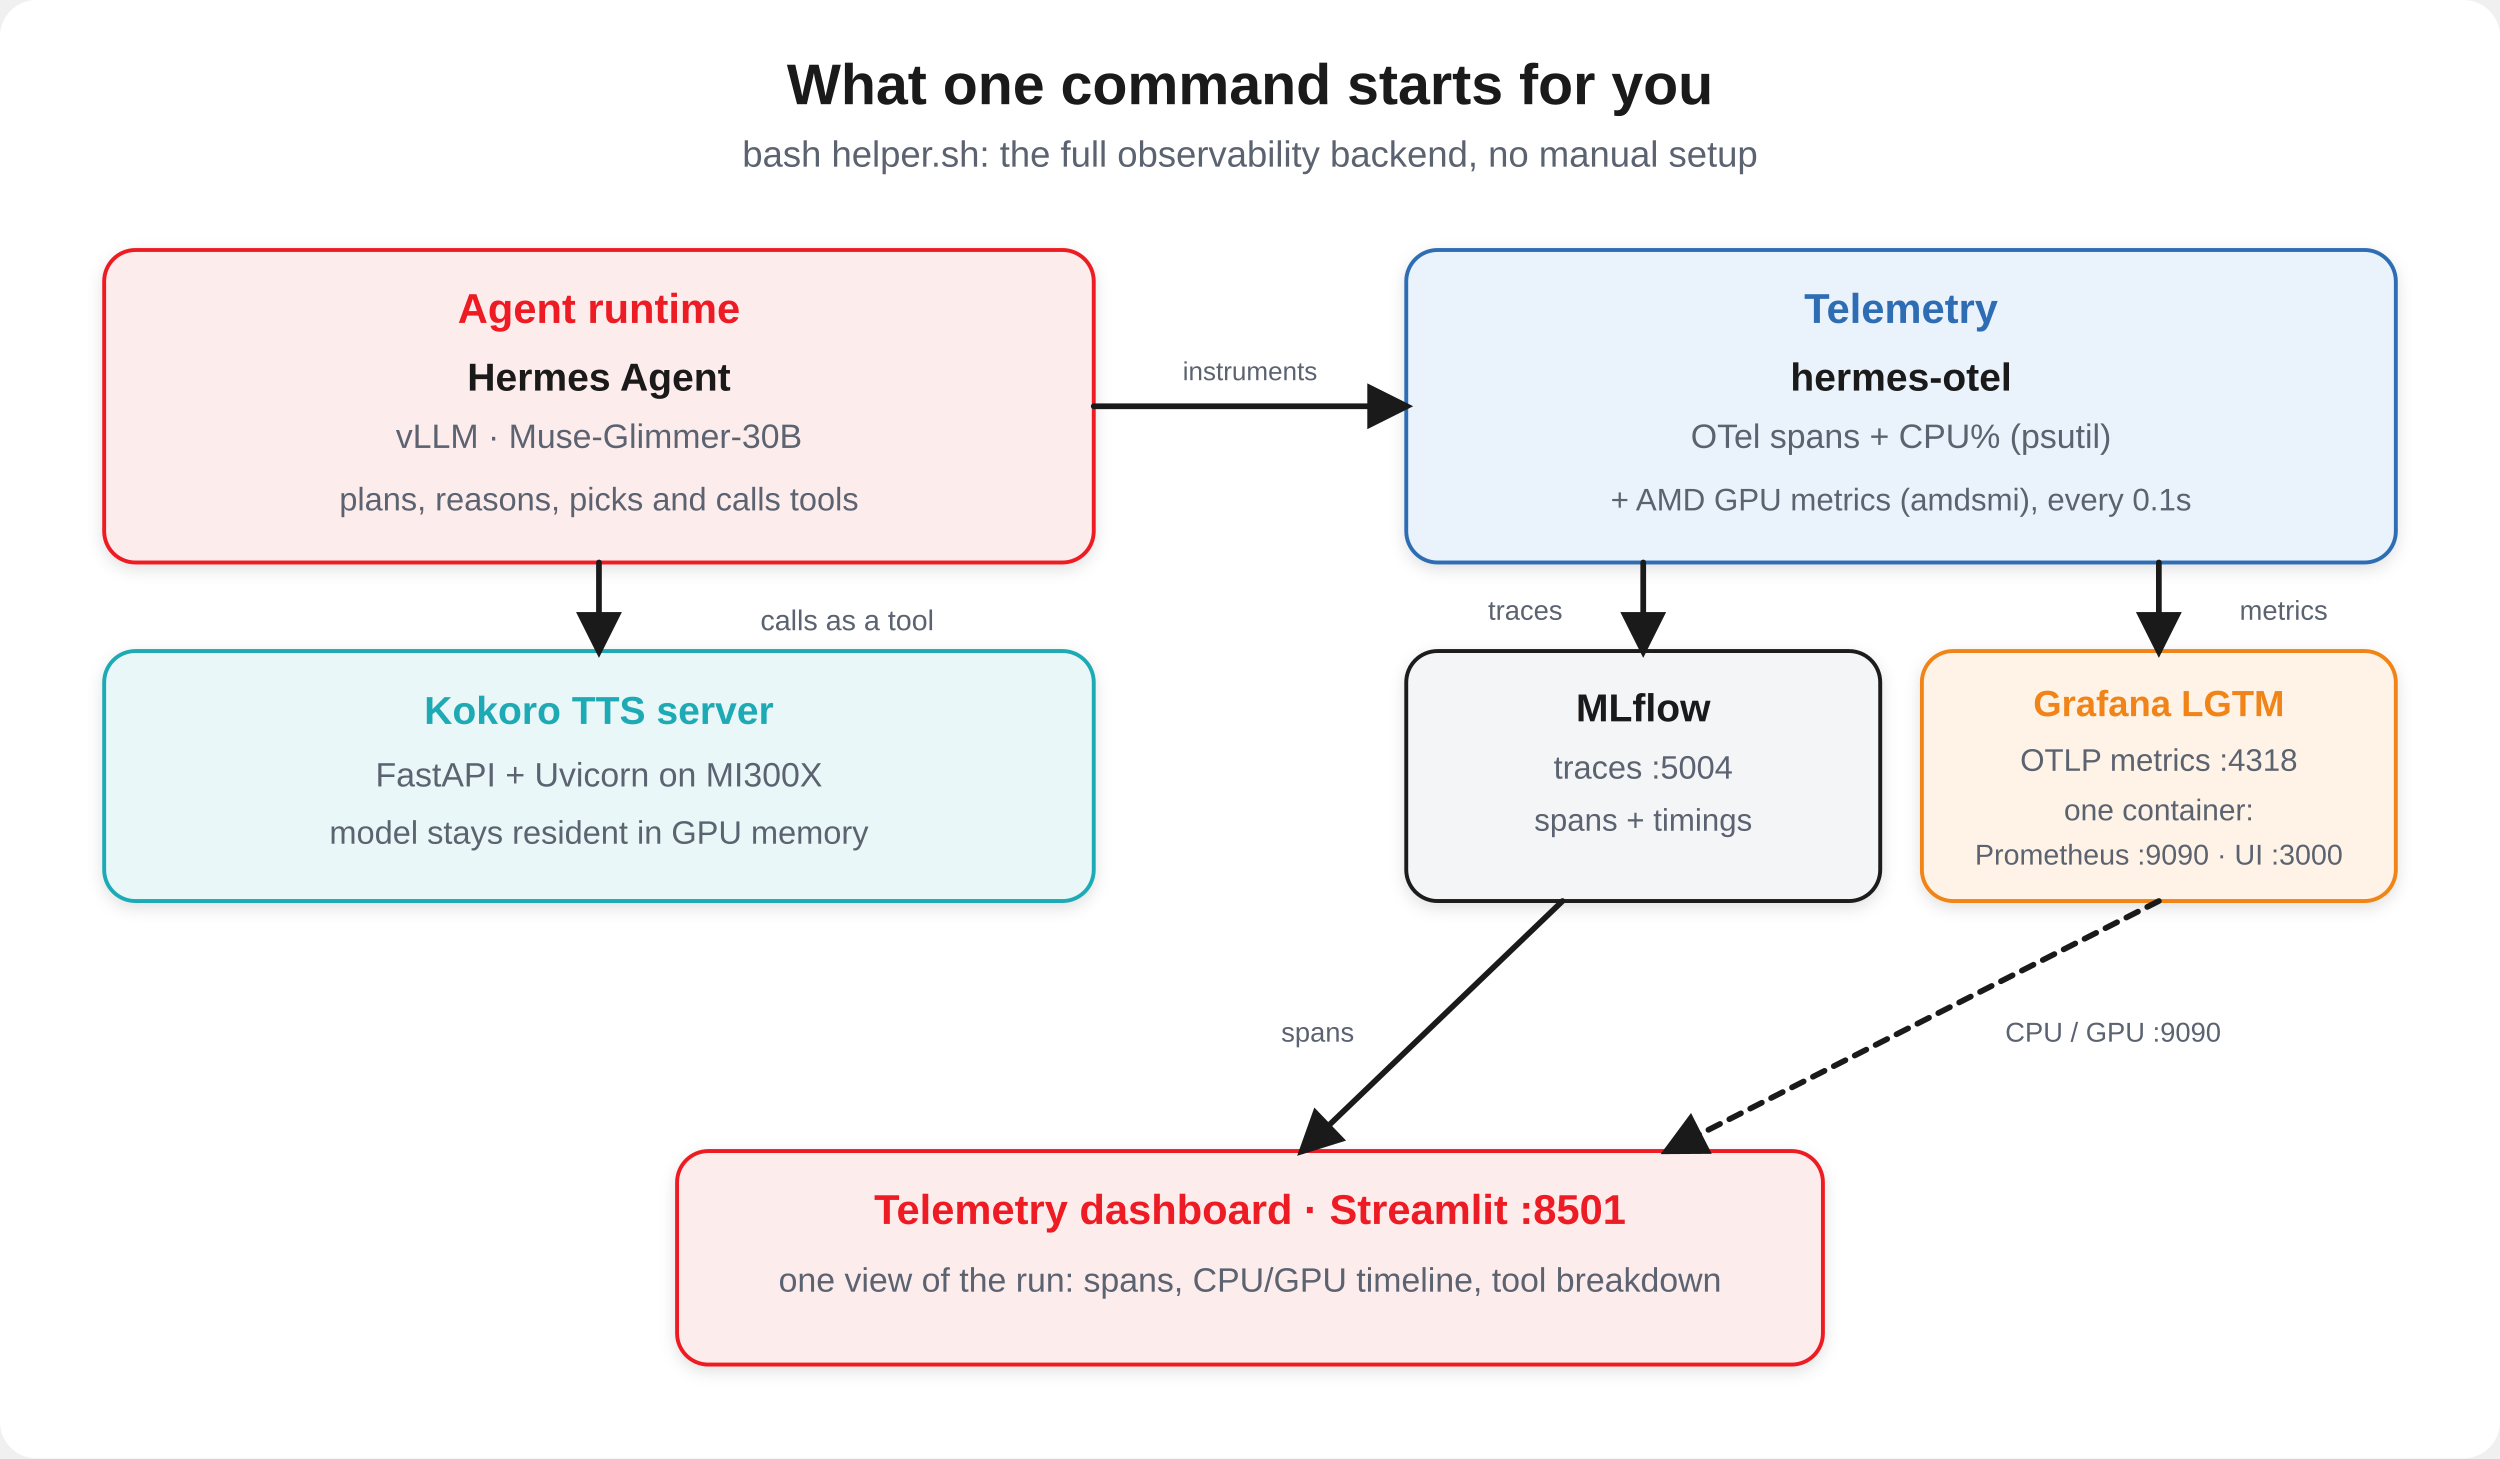
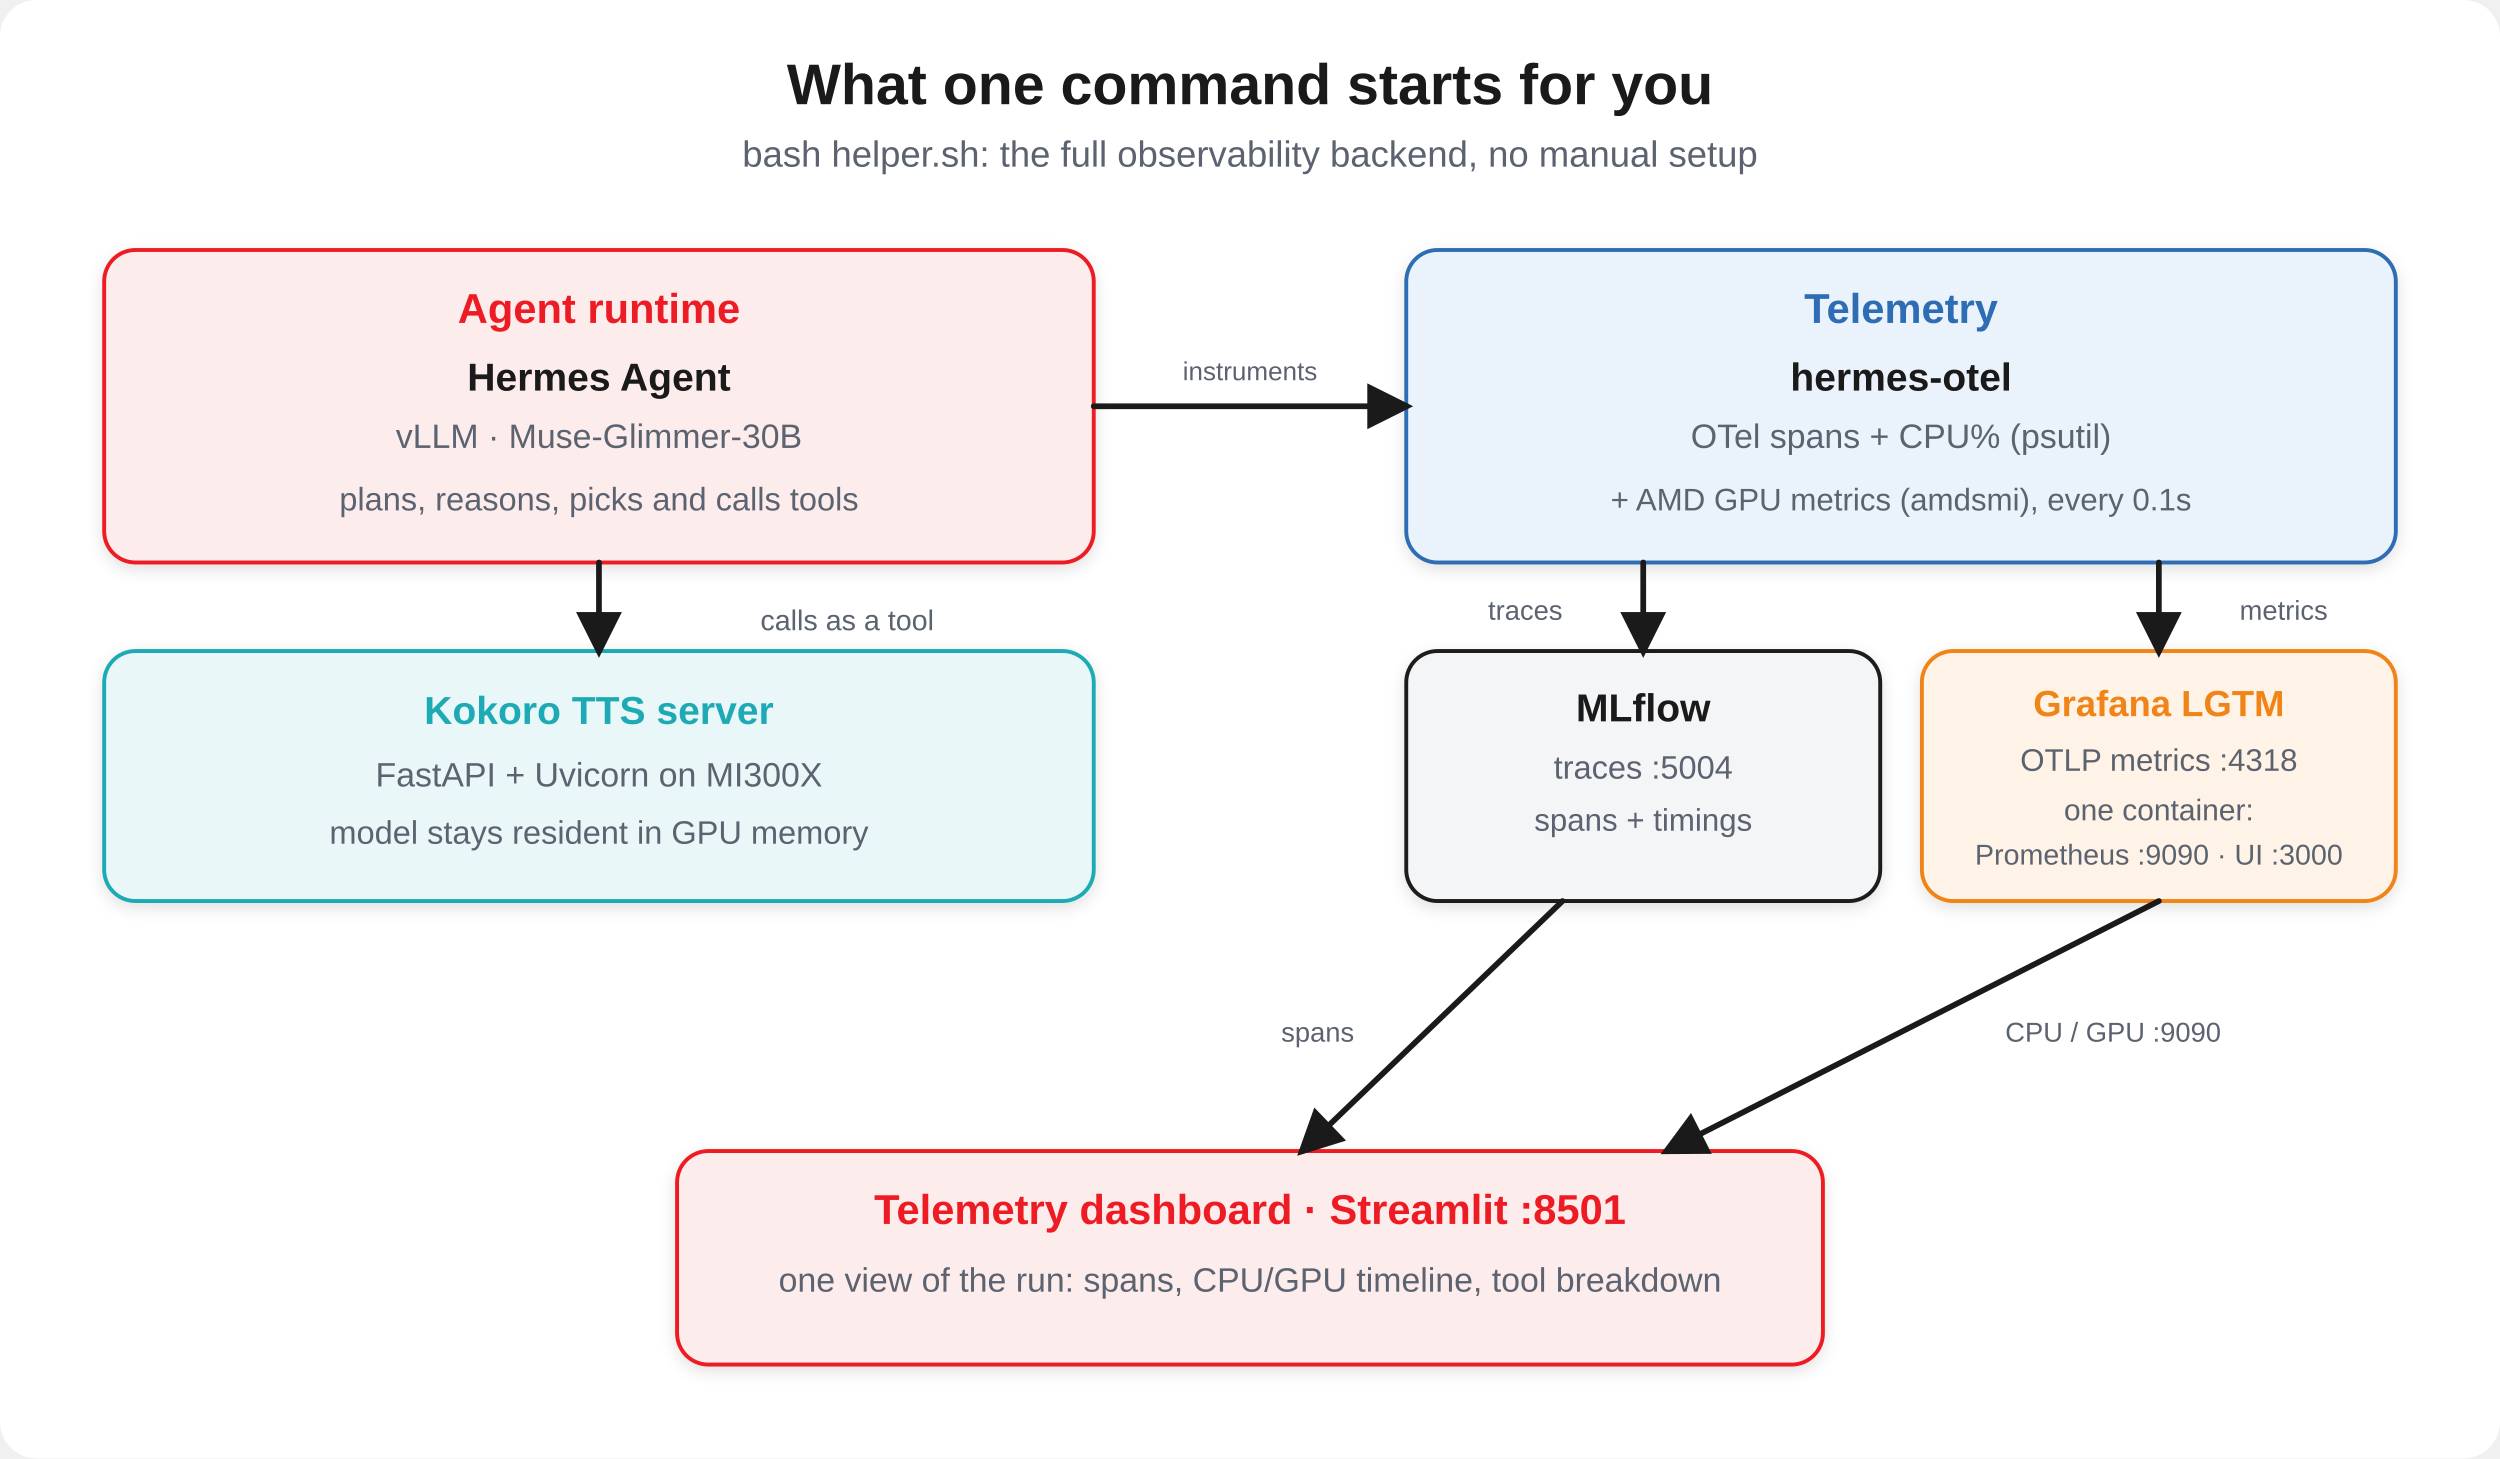
<svg xmlns="http://www.w3.org/2000/svg" width="960" height="560" viewBox="0 0 960 560" font-family="Liberation Sans, Arial, Helvetica, sans-serif">
  <defs>
    <filter id="shadow" x="-20%" y="-20%" width="140%" height="140%">
      <feDropShadow dx="0" dy="2" stdDeviation="3" flood-color="#0B1020" flood-opacity="0.12" />
    </filter>
    <marker id="arrow" viewBox="0 0 10 10" refX="8.5" refY="5" markerWidth="8" markerHeight="8" orient="auto">
      <path d="M 0 0 L 10 5 L 0 10 z" fill="#1A1A1A" />
    </marker>
    <marker id="arrowred" viewBox="0 0 10 10" refX="8.5" refY="5" markerWidth="8" markerHeight="8" orient="auto">
      <path d="M 0 0 L 10 5 L 0 10 z" fill="#ED1C24" />
    </marker>
  </defs>
  <rect x="0" y="0" width="960" height="560" rx="14" fill="#FFFFFF" />
  <text x="480.0" y="40" font-size="22" fill="#1A1A1A" font-weight="bold" text-anchor="middle" font-family="Liberation Sans, Arial, Helvetica, sans-serif">What one command starts for you</text>
  <text x="480.0" y="64" font-size="14" fill="#5B6270" font-weight="normal" text-anchor="middle" font-family="Liberation Sans, Arial, Helvetica, sans-serif">bash helper.sh: the full observability backend, no manual setup</text>
  <rect x="40" y="96" width="380" height="120" rx="12" fill="#FDECEC" stroke="#ED1C24" stroke-width="1.5" filter="url(#shadow)" />
  <text x="230" y="124" font-size="16" fill="#ED1C24" font-weight="bold" text-anchor="middle" font-family="Liberation Sans, Arial, Helvetica, sans-serif">Agent runtime</text>
  <text x="230" y="150" font-size="15" fill="#1A1A1A" font-weight="bold" text-anchor="middle" font-family="Liberation Sans, Arial, Helvetica, sans-serif">Hermes Agent</text>
  <text x="230" y="172" font-size="13" fill="#5B6270" font-weight="normal" text-anchor="middle" font-family="Liberation Sans, Arial, Helvetica, sans-serif">vLLM · Muse-Glimmer-30B</text>
  <text x="230" y="196" font-size="12.5" fill="#5B6270" font-weight="normal" text-anchor="middle" font-family="Liberation Sans, Arial, Helvetica, sans-serif">plans, reasons, picks and calls tools</text>
  <rect x="540" y="96" width="380" height="120" rx="12" fill="#EAF2FB" stroke="#2E6DB4" stroke-width="1.5" filter="url(#shadow)" />
  <text x="730" y="124" font-size="16" fill="#2E6DB4" font-weight="bold" text-anchor="middle" font-family="Liberation Sans, Arial, Helvetica, sans-serif">Telemetry</text>
  <text x="730" y="150" font-size="15" fill="#1A1A1A" font-weight="bold" text-anchor="middle" font-family="Liberation Sans, Arial, Helvetica, sans-serif">hermes-otel</text>
  <text x="730" y="172" font-size="13" fill="#5B6270" font-weight="normal" text-anchor="middle" font-family="Liberation Sans, Arial, Helvetica, sans-serif">OTel spans + CPU% (psutil)</text>
  <text x="730" y="196" font-size="12" fill="#5B6270" font-weight="normal" text-anchor="middle" font-family="Liberation Sans, Arial, Helvetica, sans-serif">+ AMD GPU metrics (amdsmi), every 0.1s</text>
  <text x="480" y="146" font-size="10" fill="#5B6270" font-weight="normal" text-anchor="middle" font-family="Liberation Sans, Arial, Helvetica, sans-serif">instruments</text>
  <line x1="420" y1="156" x2="540" y2="156" stroke="#1A1A1A" stroke-width="2.2" stroke-linecap="round" marker-end="url(#arrow)" />
  <rect x="40" y="250" width="380" height="96" rx="12" fill="#E9F7F8" stroke="#1EAAB4" stroke-width="1.5" filter="url(#shadow)" />
  <text x="230" y="278" font-size="15" fill="#1EAAB4" font-weight="bold" text-anchor="middle" font-family="Liberation Sans, Arial, Helvetica, sans-serif">Kokoro TTS server</text>
  <text x="230" y="302" font-size="13" fill="#5B6270" font-weight="normal" text-anchor="middle" font-family="Liberation Sans, Arial, Helvetica, sans-serif">FastAPI + Uvicorn on MI300X</text>
  <text x="230" y="324" font-size="12.5" fill="#5B6270" font-weight="normal" text-anchor="middle" font-family="Liberation Sans, Arial, Helvetica, sans-serif">model stays resident in GPU memory</text>
  <line x1="230" y1="216" x2="230" y2="250" stroke="#1A1A1A" stroke-width="2.2" stroke-linecap="round" marker-end="url(#arrow)" />
  <text x="292" y="242" font-size="11" fill="#5B6270" font-weight="normal" text-anchor="start" font-family="Liberation Sans, Arial, Helvetica, sans-serif">calls as a tool</text>
  <rect x="540" y="250" width="182" height="96" rx="12" fill="#F4F5F7" stroke="#1A1A1A" stroke-width="1.5" filter="url(#shadow)" />
  <text x="631" y="277" font-size="15" fill="#1A1A1A" font-weight="bold" text-anchor="middle" font-family="Liberation Sans, Arial, Helvetica, sans-serif">MLflow</text>
  <text x="631" y="299" font-size="12.5" fill="#5B6270" font-weight="normal" text-anchor="middle" font-family="Liberation Sans, Arial, Helvetica, sans-serif">traces :5004</text>
  <text x="631" y="319" font-size="12" fill="#5B6270" font-weight="normal" text-anchor="middle" font-family="Liberation Sans, Arial, Helvetica, sans-serif">spans + timings</text>
  <line x1="631" y1="216" x2="631" y2="250" stroke="#1A1A1A" stroke-width="2.2" stroke-linecap="round" marker-end="url(#arrow)" />
  <text x="600" y="238" font-size="10.5" fill="#5B6270" font-weight="normal" text-anchor="end" font-family="Liberation Sans, Arial, Helvetica, sans-serif">traces</text>
  <rect x="738" y="250" width="182" height="96" rx="12" fill="#FEF3E6" stroke="#F08418" stroke-width="1.5" filter="url(#shadow)" />
  <text x="829" y="275" font-size="14" fill="#F08418" font-weight="bold" text-anchor="middle" font-family="Liberation Sans, Arial, Helvetica, sans-serif">Grafana LGTM</text>
  <text x="829" y="296" font-size="12" fill="#5B6270" font-weight="normal" text-anchor="middle" font-family="Liberation Sans, Arial, Helvetica, sans-serif">OTLP metrics :4318</text>
  <text x="829" y="315" font-size="11.5" fill="#5B6270" font-weight="normal" text-anchor="middle" font-family="Liberation Sans, Arial, Helvetica, sans-serif">one container:</text>
  <text x="829" y="332" font-size="11" fill="#5B6270" font-weight="normal" text-anchor="middle" font-family="Liberation Sans, Arial, Helvetica, sans-serif">Prometheus :9090 · UI :3000</text>
  <line x1="829" y1="216" x2="829" y2="250" stroke="#1A1A1A" stroke-width="2.2" stroke-linecap="round" marker-end="url(#arrow)" />
  <text x="860" y="238" font-size="10.5" fill="#5B6270" font-weight="normal" text-anchor="start" font-family="Liberation Sans, Arial, Helvetica, sans-serif">metrics</text>
  <rect x="260" y="442" width="440" height="82" rx="12" fill="#FDECEC" stroke="#ED1C24" stroke-width="1.5" filter="url(#shadow)" />
  <text x="480" y="470" font-size="16" fill="#ED1C24" font-weight="bold" text-anchor="middle" font-family="Liberation Sans, Arial, Helvetica, sans-serif">Telemetry dashboard  ·  Streamlit :8501</text>
  <text x="480" y="496" font-size="13" fill="#5B6270" font-weight="normal" text-anchor="middle" font-family="Liberation Sans, Arial, Helvetica, sans-serif">one view of the run: spans, CPU/GPU timeline, tool breakdown</text>
  <line x1="600" y1="346" x2="500" y2="442" stroke="#1A1A1A" stroke-width="2.2" stroke-linecap="round" marker-end="url(#arrow)" />
  <text x="520" y="400" font-size="10.5" fill="#5B6270" font-weight="normal" text-anchor="end" font-family="Liberation Sans, Arial, Helvetica, sans-serif">spans</text>
-   <line x1="829" y1="346" x2="640" y2="442" stroke="#1A1A1A" stroke-width="2.2" stroke-linecap="round" stroke-dasharray="5 4" marker-end="url(#arrow)" />
+   <line x1="829" y1="346" x2="640" y2="442" stroke="#1A1A1A" stroke-width="2.2" stroke-linecap="round" marker-end="url(#arrow)" />
  <text x="770" y="400" font-size="10.5" fill="#5B6270" font-weight="normal" text-anchor="start" font-family="Liberation Sans, Arial, Helvetica, sans-serif">CPU / GPU :9090</text>
</svg>
